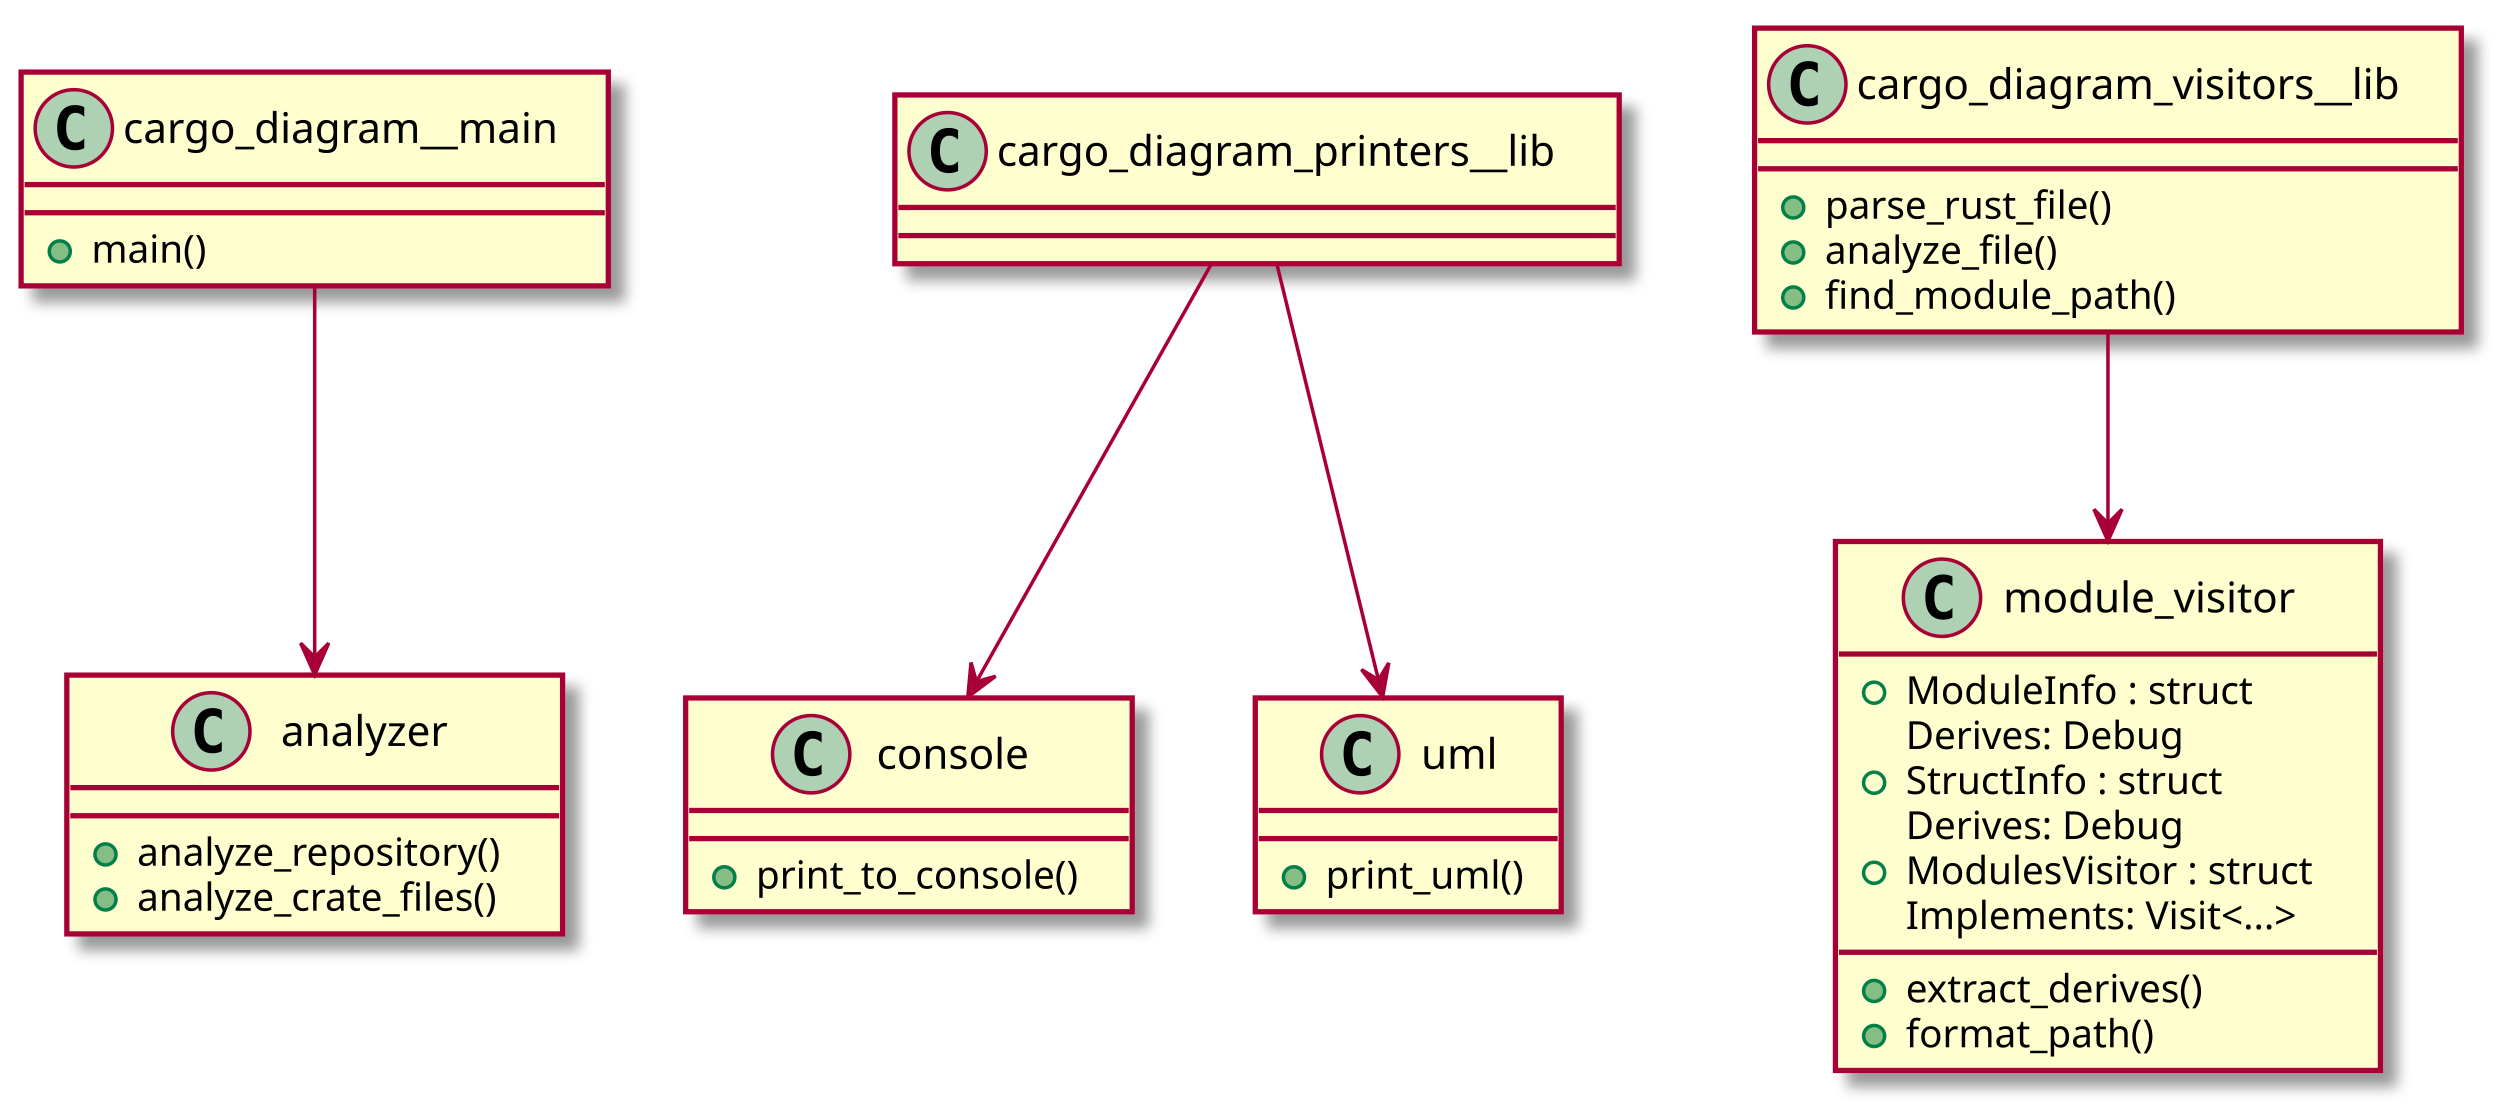
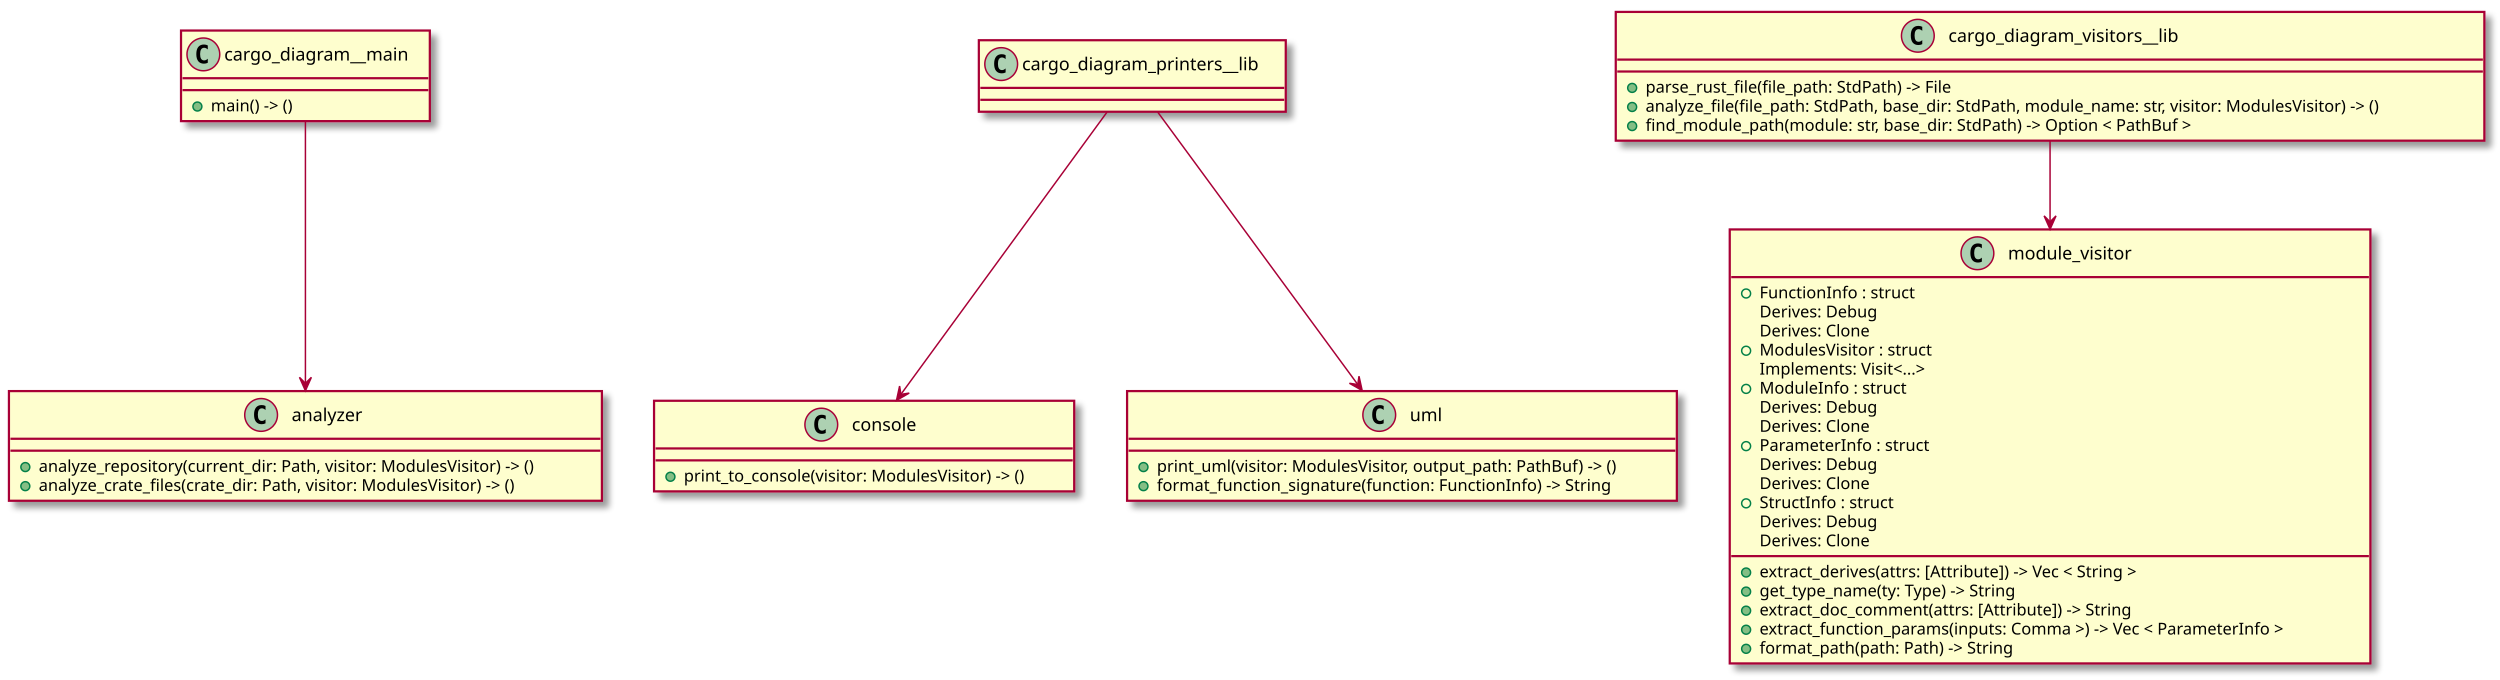
- <svg xmlns="http://www.w3.org/2000/svg" contentScriptType="application/ecmascript" contentStyleType="text/css" height="315px" preserveAspectRatio="none" style="width:711px;height:315px;" version="1.1" viewBox="0 0 711 315" width="711px" zoomAndPan="magnify">
+ <svg xmlns="http://www.w3.org/2000/svg" contentScriptType="application/ecmascript" contentStyleType="text/css" height="456px" preserveAspectRatio="none" style="width:1678px;height:456px;" version="1.1" viewBox="0 0 1678 456" width="1678px" zoomAndPan="magnify">
  <defs>
-     <filter height="300%" id="f1wf7dm6fhikli" width="300%" x="-1" y="-1">
+     <filter height="300%" id="ftfw8qbsualg8" width="300%" x="-1" y="-1">
      <feGaussianBlur result="blurOut" stdDeviation="2.0" />
      <feColorMatrix in="blurOut" result="blurOut2" type="matrix" values="0 0 0 0 0 0 0 0 0 0 0 0 0 0 0 0 0 0 .4 0" />
      <feOffset dx="4.0" dy="4.0" in="blurOut2" result="blurOut3" />
      <feBlend in="SourceGraphic" in2="blurOut3" mode="normal" />
    </filter>
  </defs>
  <g>
-     <rect fill="#FEFECE" filter="url(#f1wf7dm6fhikli)" height="73.609" id="analyzer" style="stroke: #A80036; stroke-width: 1.5;" width="141" x="19" y="192" />
-     <ellipse cx="60.1" cy="208" fill="#ADD1B2" rx="11" ry="11" style="stroke: #A80036; stroke-width: 1.0;" />
-     <path d="M63.069,213.641 Q62.491,213.938 61.85,214.078 Q61.209,214.234 60.506,214.234 Q58.006,214.234 56.678,212.594 Q55.366,210.938 55.366,207.812 Q55.366,204.688 56.678,203.031 Q58.006,201.375 60.506,201.375 Q61.209,201.375 61.85,201.531 Q62.506,201.688 63.069,201.984 L63.069,204.703 Q62.444,204.125 61.85,203.859 Q61.256,203.578 60.631,203.578 Q59.288,203.578 58.6,204.656 Q57.913,205.719 57.913,207.812 Q57.913,209.906 58.6,210.984 Q59.288,212.047 60.631,212.047 Q61.256,212.047 61.85,211.781 Q62.444,211.5 63.069,210.922 L63.069,213.641 Z " />
-     <text fill="#000000" font-family="sans-serif" font-size="12" lengthAdjust="spacingAndGlyphs" textLength="51" x="79.9" y="212.154">analyzer</text>
-     <line style="stroke: #A80036; stroke-width: 1.5;" x1="20" x2="159" y1="224" y2="224" />
-     <line style="stroke: #A80036; stroke-width: 1.5;" x1="20" x2="159" y1="232" y2="232" />
-     <ellipse cx="30" cy="243" fill="#84BE84" rx="3" ry="3" style="stroke: #038048; stroke-width: 1.0;" />
-     <text fill="#000000" font-family="sans-serif" font-size="11" lengthAdjust="spacingAndGlyphs" textLength="114" x="39" y="246.21">analyze_repository()</text>
-     <ellipse cx="30" cy="255.805" fill="#84BE84" rx="3" ry="3" style="stroke: #038048; stroke-width: 1.0;" />
-     <text fill="#000000" font-family="sans-serif" font-size="11" lengthAdjust="spacingAndGlyphs" textLength="115" x="39" y="259.015">analyze_crate_files()</text>
-     <rect fill="#FEFECE" filter="url(#f1wf7dm6fhikli)" height="60.805" id="console" style="stroke: #A80036; stroke-width: 1.5;" width="127" x="195" y="198.5" />
-     <ellipse cx="230.7" cy="214.5" fill="#ADD1B2" rx="11" ry="11" style="stroke: #A80036; stroke-width: 1.0;" />
-     <path d="M233.669,220.141 Q233.091,220.438 232.45,220.578 Q231.809,220.734 231.106,220.734 Q228.606,220.734 227.278,219.094 Q225.966,217.438 225.966,214.312 Q225.966,211.188 227.278,209.531 Q228.606,207.875 231.106,207.875 Q231.809,207.875 232.45,208.031 Q233.106,208.188 233.669,208.484 L233.669,211.203 Q233.044,210.625 232.45,210.359 Q231.856,210.078 231.231,210.078 Q229.887,210.078 229.2,211.156 Q228.512,212.219 228.512,214.312 Q228.512,216.406 229.2,217.484 Q229.887,218.547 231.231,218.547 Q231.856,218.547 232.45,218.281 Q233.044,218 233.669,217.422 L233.669,220.141 Z " />
-     <text fill="#000000" font-family="sans-serif" font-size="12" lengthAdjust="spacingAndGlyphs" textLength="49" x="249.3" y="218.654">console</text>
-     <line style="stroke: #A80036; stroke-width: 1.5;" x1="196" x2="321" y1="230.5" y2="230.5" />
-     <line style="stroke: #A80036; stroke-width: 1.5;" x1="196" x2="321" y1="238.5" y2="238.5" />
-     <ellipse cx="206" cy="249.5" fill="#84BE84" rx="3" ry="3" style="stroke: #038048; stroke-width: 1.0;" />
-     <text fill="#000000" font-family="sans-serif" font-size="11" lengthAdjust="spacingAndGlyphs" textLength="101" x="215" y="252.71">print_to_console()</text>
-     <rect fill="#FEFECE" filter="url(#f1wf7dm6fhikli)" height="86.414" id="cargo_diagram_visitors__lib" style="stroke: #A80036; stroke-width: 1.5;" width="201" x="499" y="8" />
-     <ellipse cx="514" cy="24" fill="#ADD1B2" rx="11" ry="11" style="stroke: #A80036; stroke-width: 1.0;" />
-     <path d="M516.969,29.641 Q516.391,29.938 515.75,30.078 Q515.109,30.234 514.406,30.234 Q511.906,30.234 510.578,28.594 Q509.266,26.938 509.266,23.812 Q509.266,20.688 510.578,19.031 Q511.906,17.375 514.406,17.375 Q515.109,17.375 515.75,17.531 Q516.406,17.688 516.969,17.984 L516.969,20.703 Q516.344,20.125 515.75,19.859 Q515.156,19.578 514.531,19.578 Q513.188,19.578 512.5,20.656 Q511.812,21.719 511.812,23.812 Q511.812,25.906 512.5,26.984 Q513.188,28.047 514.531,28.047 Q515.156,28.047 515.75,27.781 Q516.344,27.5 516.969,26.922 L516.969,29.641 Z " />
-     <text fill="#000000" font-family="sans-serif" font-size="12" lengthAdjust="spacingAndGlyphs" textLength="169" x="528" y="28.154">cargo_diagram_visitors__lib</text>
-     <line style="stroke: #A80036; stroke-width: 1.5;" x1="500" x2="699" y1="40" y2="40" />
-     <line style="stroke: #A80036; stroke-width: 1.5;" x1="500" x2="699" y1="48" y2="48" />
-     <ellipse cx="510" cy="59" fill="#84BE84" rx="3" ry="3" style="stroke: #038048; stroke-width: 1.0;" />
-     <text fill="#000000" font-family="sans-serif" font-size="11" lengthAdjust="spacingAndGlyphs" textLength="93" x="519" y="62.21">parse_rust_file()</text>
-     <ellipse cx="510" cy="71.805" fill="#84BE84" rx="3" ry="3" style="stroke: #038048; stroke-width: 1.0;" />
-     <text fill="#000000" font-family="sans-serif" font-size="11" lengthAdjust="spacingAndGlyphs" textLength="73" x="519" y="75.015">analyze_file()</text>
-     <ellipse cx="510" cy="84.609" fill="#84BE84" rx="3" ry="3" style="stroke: #038048; stroke-width: 1.0;" />
-     <text fill="#000000" font-family="sans-serif" font-size="11" lengthAdjust="spacingAndGlyphs" textLength="108" x="519" y="87.82">find_module_path()</text>
-     <rect fill="#FEFECE" filter="url(#f1wf7dm6fhikli)" height="150.438" id="module_visitor" style="stroke: #A80036; stroke-width: 1.5;" width="155" x="522" y="154" />
-     <ellipse cx="552.3" cy="170" fill="#ADD1B2" rx="11" ry="11" style="stroke: #A80036; stroke-width: 1.0;" />
-     <path d="M555.269,175.641 Q554.691,175.938 554.05,176.078 Q553.409,176.234 552.706,176.234 Q550.206,176.234 548.878,174.594 Q547.566,172.938 547.566,169.812 Q547.566,166.688 548.878,165.031 Q550.206,163.375 552.706,163.375 Q553.409,163.375 554.05,163.531 Q554.706,163.688 555.269,163.984 L555.269,166.703 Q554.644,166.125 554.05,165.859 Q553.456,165.578 552.831,165.578 Q551.487,165.578 550.8,166.656 Q550.112,167.719 550.112,169.812 Q550.112,171.906 550.8,172.984 Q551.487,174.047 552.831,174.047 Q553.456,174.047 554.05,173.781 Q554.644,173.5 555.269,172.922 L555.269,175.641 Z " />
-     <text fill="#000000" font-family="sans-serif" font-size="12" lengthAdjust="spacingAndGlyphs" textLength="89" x="569.7" y="174.154">module_visitor</text>
-     <line style="stroke: #A80036; stroke-width: 1.5;" x1="523" x2="676" y1="186" y2="186" />
-     <ellipse cx="533" cy="197" fill="none" rx="3" ry="3" style="stroke: #038048; stroke-width: 1.0;" />
-     <text fill="#000000" font-family="sans-serif" font-size="11" lengthAdjust="spacingAndGlyphs" textLength="106" x="542" y="200.21">ModuleInfo : struct</text>
-     <text fill="#000000" font-family="sans-serif" font-size="11" lengthAdjust="spacingAndGlyphs" textLength="87" x="542" y="213.015">Derives: Debug</text>
-     <ellipse cx="533" cy="222.609" fill="none" rx="3" ry="3" style="stroke: #038048; stroke-width: 1.0;" />
-     <text fill="#000000" font-family="sans-serif" font-size="11" lengthAdjust="spacingAndGlyphs" textLength="100" x="542" y="225.82">StructInfo : struct</text>
-     <text fill="#000000" font-family="sans-serif" font-size="11" lengthAdjust="spacingAndGlyphs" textLength="87" x="542" y="238.625">Derives: Debug</text>
-     <ellipse cx="533" cy="248.219" fill="none" rx="3" ry="3" style="stroke: #038048; stroke-width: 1.0;" />
-     <text fill="#000000" font-family="sans-serif" font-size="11" lengthAdjust="spacingAndGlyphs" textLength="128" x="542" y="251.429">ModulesVisitor : struct</text>
-     <text fill="#000000" font-family="sans-serif" font-size="11" lengthAdjust="spacingAndGlyphs" textLength="129" x="542" y="264.234">Implements: Visit&lt;...&gt;</text>
-     <line style="stroke: #A80036; stroke-width: 1.5;" x1="523" x2="676" y1="270.828" y2="270.828" />
-     <ellipse cx="533" cy="281.828" fill="#84BE84" rx="3" ry="3" style="stroke: #038048; stroke-width: 1.0;" />
-     <text fill="#000000" font-family="sans-serif" font-size="11" lengthAdjust="spacingAndGlyphs" textLength="95" x="542" y="285.039">extract_derives()</text>
-     <ellipse cx="533" cy="294.633" fill="#84BE84" rx="3" ry="3" style="stroke: #038048; stroke-width: 1.0;" />
-     <text fill="#000000" font-family="sans-serif" font-size="11" lengthAdjust="spacingAndGlyphs" textLength="77" x="542" y="297.843">format_path()</text>
-     <rect fill="#FEFECE" filter="url(#f1wf7dm6fhikli)" height="48" id="cargo_diagram_printers__lib" style="stroke: #A80036; stroke-width: 1.5;" width="206" x="254.5" y="27" />
-     <ellipse cx="269.5" cy="43" fill="#ADD1B2" rx="11" ry="11" style="stroke: #A80036; stroke-width: 1.0;" />
-     <path d="M272.469,48.641 Q271.891,48.938 271.25,49.078 Q270.609,49.234 269.906,49.234 Q267.406,49.234 266.078,47.594 Q264.766,45.938 264.766,42.812 Q264.766,39.688 266.078,38.031 Q267.406,36.375 269.906,36.375 Q270.609,36.375 271.25,36.531 Q271.906,36.688 272.469,36.984 L272.469,39.703 Q271.844,39.125 271.25,38.859 Q270.656,38.578 270.031,38.578 Q268.688,38.578 268,39.656 Q267.312,40.719 267.312,42.812 Q267.312,44.906 268,45.984 Q268.688,47.047 270.031,47.047 Q270.656,47.047 271.25,46.781 Q271.844,46.5 272.469,45.922 L272.469,48.641 Z " />
-     <text fill="#000000" font-family="sans-serif" font-size="12" lengthAdjust="spacingAndGlyphs" textLength="174" x="283.5" y="47.154">cargo_diagram_printers__lib</text>
-     <line style="stroke: #A80036; stroke-width: 1.5;" x1="255.5" x2="459.5" y1="59" y2="59" />
-     <line style="stroke: #A80036; stroke-width: 1.5;" x1="255.5" x2="459.5" y1="67" y2="67" />
-     <rect fill="#FEFECE" filter="url(#f1wf7dm6fhikli)" height="60.805" id="uml" style="stroke: #A80036; stroke-width: 1.5;" width="87" x="357" y="198.5" />
-     <ellipse cx="386.85" cy="214.5" fill="#ADD1B2" rx="11" ry="11" style="stroke: #A80036; stroke-width: 1.0;" />
-     <path d="M389.819,220.141 Q389.241,220.438 388.6,220.578 Q387.959,220.734 387.256,220.734 Q384.756,220.734 383.428,219.094 Q382.116,217.438 382.116,214.312 Q382.116,211.188 383.428,209.531 Q384.756,207.875 387.256,207.875 Q387.959,207.875 388.6,208.031 Q389.256,208.188 389.819,208.484 L389.819,211.203 Q389.194,210.625 388.6,210.359 Q388.006,210.078 387.381,210.078 Q386.038,210.078 385.35,211.156 Q384.663,212.219 384.663,214.312 Q384.663,216.406 385.35,217.484 Q386.038,218.547 387.381,218.547 Q388.006,218.547 388.6,218.281 Q389.194,218 389.819,217.422 L389.819,220.141 Z " />
-     <text fill="#000000" font-family="sans-serif" font-size="12" lengthAdjust="spacingAndGlyphs" textLength="22" x="404.15" y="218.654">uml</text>
-     <line style="stroke: #A80036; stroke-width: 1.5;" x1="358" x2="443" y1="230.5" y2="230.5" />
-     <line style="stroke: #A80036; stroke-width: 1.5;" x1="358" x2="443" y1="238.5" y2="238.5" />
-     <ellipse cx="368" cy="249.5" fill="#84BE84" rx="3" ry="3" style="stroke: #038048; stroke-width: 1.0;" />
-     <text fill="#000000" font-family="sans-serif" font-size="11" lengthAdjust="spacingAndGlyphs" textLength="61" x="377" y="252.71">print_uml()</text>
-     <rect fill="#FEFECE" filter="url(#f1wf7dm6fhikli)" height="60.805" id="cargo_diagram__main" style="stroke: #A80036; stroke-width: 1.5;" width="167" x="6" y="20.5" />
-     <ellipse cx="21" cy="36.5" fill="#ADD1B2" rx="11" ry="11" style="stroke: #A80036; stroke-width: 1.0;" />
-     <path d="M23.969,42.141 Q23.391,42.438 22.75,42.578 Q22.109,42.734 21.406,42.734 Q18.906,42.734 17.578,41.094 Q16.266,39.438 16.266,36.312 Q16.266,33.188 17.578,31.531 Q18.906,29.875 21.406,29.875 Q22.109,29.875 22.75,30.031 Q23.406,30.188 23.969,30.484 L23.969,33.203 Q23.344,32.625 22.75,32.359 Q22.156,32.078 21.531,32.078 Q20.188,32.078 19.5,33.156 Q18.812,34.219 18.812,36.312 Q18.812,38.406 19.5,39.484 Q20.188,40.547 21.531,40.547 Q22.156,40.547 22.75,40.281 Q23.344,40 23.969,39.422 L23.969,42.141 Z " />
-     <text fill="#000000" font-family="sans-serif" font-size="12" lengthAdjust="spacingAndGlyphs" textLength="135" x="35" y="40.654">cargo_diagram__main</text>
-     <line style="stroke: #A80036; stroke-width: 1.5;" x1="7" x2="172" y1="52.5" y2="52.5" />
-     <line style="stroke: #A80036; stroke-width: 1.5;" x1="7" x2="172" y1="60.5" y2="60.5" />
-     <ellipse cx="17" cy="71.5" fill="#84BE84" rx="3" ry="3" style="stroke: #038048; stroke-width: 1.0;" />
-     <text fill="#000000" font-family="sans-serif" font-size="11" lengthAdjust="spacingAndGlyphs" textLength="36" x="26" y="74.71">main()</text>
-     <path d="M599.5,94.16 C599.5,110.52 599.5,129.81 599.5,148.58 " fill="none" id="cargo_diagram_visitors__lib-&gt;module_visitor" style="stroke: #A80036; stroke-width: 1.0;" />
-     <polygon fill="#A80036" points="599.5,153.85,603.5,144.85,599.5,148.85,595.5,144.85,599.5,153.85" style="stroke: #A80036; stroke-width: 1.0;" />
-     <path d="M344.56,75.01 C327.55,105.24 297.54,158.59 277.84,193.62 " fill="none" id="cargo_diagram_printers__lib-&gt;console" style="stroke: #A80036; stroke-width: 1.0;" />
-     <polygon fill="#A80036" points="275.25,198.22,283.14,192.326,277.695,193.859,276.162,188.413,275.25,198.22" style="stroke: #A80036; stroke-width: 1.0;" />
-     <path d="M363.12,75.01 C370.48,105.12 383.43,158.15 391.99,193.19 " fill="none" id="cargo_diagram_printers__lib-&gt;uml" style="stroke: #A80036; stroke-width: 1.0;" />
-     <polygon fill="#A80036" points="393.22,198.22,394.971,188.528,392.034,193.363,387.2,190.425,393.22,198.22" style="stroke: #A80036; stroke-width: 1.0;" />
-     <path d="M89.5,81.86 C89.5,110.71 89.5,154.67 89.5,186.84 " fill="none" id="cargo_diagram__main-&gt;analyzer" style="stroke: #A80036; stroke-width: 1.0;" />
-     <polygon fill="#A80036" points="89.5,191.9,93.5,182.9,89.5,186.9,85.5,182.9,89.5,191.9" style="stroke: #A80036; stroke-width: 1.0;" />
+     <rect fill="#FEFECE" filter="url(#ftfw8qbsualg8)" height="73.609" id="analyzer" style="stroke: #A80036; stroke-width: 1.5;" width="398" x="6" y="262.5" />
+     <ellipse cx="175.25" cy="278.5" fill="#ADD1B2" rx="11" ry="11" style="stroke: #A80036; stroke-width: 1.0;" />
+     <path d="M178.219,284.141 Q177.641,284.438 177,284.578 Q176.359,284.734 175.656,284.734 Q173.156,284.734 171.828,283.094 Q170.516,281.438 170.516,278.312 Q170.516,275.188 171.828,273.531 Q173.156,271.875 175.656,271.875 Q176.359,271.875 177,272.031 Q177.656,272.188 178.219,272.484 L178.219,275.203 Q177.594,274.625 177,274.359 Q176.406,274.078 175.781,274.078 Q174.438,274.078 173.75,275.156 Q173.062,276.219 173.062,278.312 Q173.062,280.406 173.75,281.484 Q174.438,282.547 175.781,282.547 Q176.406,282.547 177,282.281 Q177.594,282 178.219,281.422 L178.219,284.141 Z " />
+     <text fill="#000000" font-family="sans-serif" font-size="12" lengthAdjust="spacingAndGlyphs" textLength="51" x="195.75" y="282.654">analyzer</text>
+     <line style="stroke: #A80036; stroke-width: 1.5;" x1="7" x2="403" y1="294.5" y2="294.5" />
+     <line style="stroke: #A80036; stroke-width: 1.5;" x1="7" x2="403" y1="302.5" y2="302.5" />
+     <ellipse cx="17" cy="313.5" fill="#84BE84" rx="3" ry="3" style="stroke: #038048; stroke-width: 1.0;" />
+     <text fill="#000000" font-family="sans-serif" font-size="11" lengthAdjust="spacingAndGlyphs" textLength="372" x="26" y="316.71">analyze_repository(current_dir: Path, visitor: ModulesVisitor) -&gt; ()</text>
+     <ellipse cx="17" cy="326.305" fill="#84BE84" rx="3" ry="3" style="stroke: #038048; stroke-width: 1.0;" />
+     <text fill="#000000" font-family="sans-serif" font-size="11" lengthAdjust="spacingAndGlyphs" textLength="361" x="26" y="329.515">analyze_crate_files(crate_dir: Path, visitor: ModulesVisitor) -&gt; ()</text>
+     <rect fill="#FEFECE" filter="url(#ftfw8qbsualg8)" height="60.805" id="cargo_diagram__main" style="stroke: #A80036; stroke-width: 1.5;" width="167" x="121.5" y="20.5" />
+     <ellipse cx="136.5" cy="36.5" fill="#ADD1B2" rx="11" ry="11" style="stroke: #A80036; stroke-width: 1.0;" />
+     <path d="M139.469,42.141 Q138.891,42.438 138.25,42.578 Q137.609,42.734 136.906,42.734 Q134.406,42.734 133.078,41.094 Q131.766,39.438 131.766,36.312 Q131.766,33.188 133.078,31.531 Q134.406,29.875 136.906,29.875 Q137.609,29.875 138.25,30.031 Q138.906,30.188 139.469,30.484 L139.469,33.203 Q138.844,32.625 138.25,32.359 Q137.656,32.078 137.031,32.078 Q135.688,32.078 135,33.156 Q134.312,34.219 134.312,36.312 Q134.312,38.406 135,39.484 Q135.688,40.547 137.031,40.547 Q137.656,40.547 138.25,40.281 Q138.844,40 139.469,39.422 L139.469,42.141 Z " />
+     <text fill="#000000" font-family="sans-serif" font-size="12" lengthAdjust="spacingAndGlyphs" textLength="135" x="150.5" y="40.654">cargo_diagram__main</text>
+     <line style="stroke: #A80036; stroke-width: 1.5;" x1="122.5" x2="287.5" y1="52.5" y2="52.5" />
+     <line style="stroke: #A80036; stroke-width: 1.5;" x1="122.5" x2="287.5" y1="60.5" y2="60.5" />
+     <ellipse cx="132.5" cy="71.5" fill="#84BE84" rx="3" ry="3" style="stroke: #038048; stroke-width: 1.0;" />
+     <text fill="#000000" font-family="sans-serif" font-size="11" lengthAdjust="spacingAndGlyphs" textLength="65" x="141.5" y="74.71">main() -&gt; ()</text>
+     <rect fill="#FEFECE" filter="url(#ftfw8qbsualg8)" height="48" id="cargo_diagram_printers__lib" style="stroke: #A80036; stroke-width: 1.5;" width="206" x="657" y="27" />
+     <ellipse cx="672" cy="43" fill="#ADD1B2" rx="11" ry="11" style="stroke: #A80036; stroke-width: 1.0;" />
+     <path d="M674.969,48.641 Q674.391,48.938 673.75,49.078 Q673.109,49.234 672.406,49.234 Q669.906,49.234 668.578,47.594 Q667.266,45.938 667.266,42.812 Q667.266,39.688 668.578,38.031 Q669.906,36.375 672.406,36.375 Q673.109,36.375 673.75,36.531 Q674.406,36.688 674.969,36.984 L674.969,39.703 Q674.344,39.125 673.75,38.859 Q673.156,38.578 672.531,38.578 Q671.188,38.578 670.5,39.656 Q669.812,40.719 669.812,42.812 Q669.812,44.906 670.5,45.984 Q671.188,47.047 672.531,47.047 Q673.156,47.047 673.75,46.781 Q674.344,46.5 674.969,45.922 L674.969,48.641 Z " />
+     <text fill="#000000" font-family="sans-serif" font-size="12" lengthAdjust="spacingAndGlyphs" textLength="174" x="686" y="47.154">cargo_diagram_printers__lib</text>
+     <line style="stroke: #A80036; stroke-width: 1.5;" x1="658" x2="862" y1="59" y2="59" />
+     <line style="stroke: #A80036; stroke-width: 1.5;" x1="658" x2="862" y1="67" y2="67" />
+     <rect fill="#FEFECE" filter="url(#ftfw8qbsualg8)" height="60.805" id="console" style="stroke: #A80036; stroke-width: 1.5;" width="282" x="439" y="269" />
+     <ellipse cx="551.25" cy="285" fill="#ADD1B2" rx="11" ry="11" style="stroke: #A80036; stroke-width: 1.0;" />
+     <path d="M554.219,290.641 Q553.641,290.938 553,291.078 Q552.359,291.234 551.656,291.234 Q549.156,291.234 547.828,289.594 Q546.516,287.938 546.516,284.812 Q546.516,281.688 547.828,280.031 Q549.156,278.375 551.656,278.375 Q552.359,278.375 553,278.531 Q553.656,278.688 554.219,278.984 L554.219,281.703 Q553.594,281.125 553,280.859 Q552.406,280.578 551.781,280.578 Q550.438,280.578 549.75,281.656 Q549.062,282.719 549.062,284.812 Q549.062,286.906 549.75,287.984 Q550.438,289.047 551.781,289.047 Q552.406,289.047 553,288.781 Q553.594,288.5 554.219,287.922 L554.219,290.641 Z " />
+     <text fill="#000000" font-family="sans-serif" font-size="12" lengthAdjust="spacingAndGlyphs" textLength="49" x="571.75" y="289.154">console</text>
+     <line style="stroke: #A80036; stroke-width: 1.5;" x1="440" x2="720" y1="301" y2="301" />
+     <line style="stroke: #A80036; stroke-width: 1.5;" x1="440" x2="720" y1="309" y2="309" />
+     <ellipse cx="450" cy="320" fill="#84BE84" rx="3" ry="3" style="stroke: #038048; stroke-width: 1.0;" />
+     <text fill="#000000" font-family="sans-serif" font-size="11" lengthAdjust="spacingAndGlyphs" textLength="256" x="459" y="323.21">print_to_console(visitor: ModulesVisitor) -&gt; ()</text>
+     <rect fill="#FEFECE" filter="url(#ftfw8qbsualg8)" height="73.609" id="uml" style="stroke: #A80036; stroke-width: 1.5;" width="369" x="756.5" y="262.5" />
+     <ellipse cx="925.75" cy="278.5" fill="#ADD1B2" rx="11" ry="11" style="stroke: #A80036; stroke-width: 1.0;" />
+     <path d="M928.719,284.141 Q928.141,284.438 927.5,284.578 Q926.859,284.734 926.156,284.734 Q923.656,284.734 922.328,283.094 Q921.016,281.438 921.016,278.312 Q921.016,275.188 922.328,273.531 Q923.656,271.875 926.156,271.875 Q926.859,271.875 927.5,272.031 Q928.156,272.188 928.719,272.484 L928.719,275.203 Q928.094,274.625 927.5,274.359 Q926.906,274.078 926.281,274.078 Q924.938,274.078 924.25,275.156 Q923.562,276.219 923.562,278.312 Q923.562,280.406 924.25,281.484 Q924.938,282.547 926.281,282.547 Q926.906,282.547 927.5,282.281 Q928.094,282 928.719,281.422 L928.719,284.141 Z " />
+     <text fill="#000000" font-family="sans-serif" font-size="12" lengthAdjust="spacingAndGlyphs" textLength="22" x="946.25" y="282.654">uml</text>
+     <line style="stroke: #A80036; stroke-width: 1.5;" x1="757.5" x2="1124.5" y1="294.5" y2="294.5" />
+     <line style="stroke: #A80036; stroke-width: 1.5;" x1="757.5" x2="1124.5" y1="302.5" y2="302.5" />
+     <ellipse cx="767.5" cy="313.5" fill="#84BE84" rx="3" ry="3" style="stroke: #038048; stroke-width: 1.0;" />
+     <text fill="#000000" font-family="sans-serif" font-size="11" lengthAdjust="spacingAndGlyphs" textLength="343" x="776.5" y="316.71">print_uml(visitor: ModulesVisitor, output_path: PathBuf) -&gt; ()</text>
+     <ellipse cx="767.5" cy="326.305" fill="#84BE84" rx="3" ry="3" style="stroke: #038048; stroke-width: 1.0;" />
+     <text fill="#000000" font-family="sans-serif" font-size="11" lengthAdjust="spacingAndGlyphs" textLength="333" x="776.5" y="329.515">format_function_signature(function: FunctionInfo) -&gt; String</text>
+     <rect fill="#FEFECE" filter="url(#ftfw8qbsualg8)" height="291.289" id="module_visitor" style="stroke: #A80036; stroke-width: 1.5;" width="430" x="1161" y="154" />
+     <ellipse cx="1327.25" cy="170" fill="#ADD1B2" rx="11" ry="11" style="stroke: #A80036; stroke-width: 1.0;" />
+     <path d="M1330.219,175.641 Q1329.641,175.938 1329,176.078 Q1328.359,176.234 1327.656,176.234 Q1325.156,176.234 1323.828,174.594 Q1322.516,172.938 1322.516,169.812 Q1322.516,166.688 1323.828,165.031 Q1325.156,163.375 1327.656,163.375 Q1328.359,163.375 1329,163.531 Q1329.656,163.688 1330.219,163.984 L1330.219,166.703 Q1329.594,166.125 1329,165.859 Q1328.406,165.578 1327.781,165.578 Q1326.438,165.578 1325.75,166.656 Q1325.062,167.719 1325.062,169.812 Q1325.062,171.906 1325.75,172.984 Q1326.438,174.047 1327.781,174.047 Q1328.406,174.047 1329,173.781 Q1329.594,173.5 1330.219,172.922 L1330.219,175.641 Z " />
+     <text fill="#000000" font-family="sans-serif" font-size="12" lengthAdjust="spacingAndGlyphs" textLength="89" x="1347.75" y="174.154">module_visitor</text>
+     <line style="stroke: #A80036; stroke-width: 1.5;" x1="1162" x2="1590" y1="186" y2="186" />
+     <ellipse cx="1172" cy="197" fill="none" rx="3" ry="3" style="stroke: #038048; stroke-width: 1.0;" />
+     <text fill="#000000" font-family="sans-serif" font-size="11" lengthAdjust="spacingAndGlyphs" textLength="113" x="1181" y="200.21">FunctionInfo : struct</text>
+     <text fill="#000000" font-family="sans-serif" font-size="11" lengthAdjust="spacingAndGlyphs" textLength="87" x="1181" y="213.015">Derives: Debug</text>
+     <text fill="#000000" font-family="sans-serif" font-size="11" lengthAdjust="spacingAndGlyphs" textLength="83" x="1181" y="225.82">Derives: Clone</text>
+     <ellipse cx="1172" cy="235.414" fill="none" rx="3" ry="3" style="stroke: #038048; stroke-width: 1.0;" />
+     <text fill="#000000" font-family="sans-serif" font-size="11" lengthAdjust="spacingAndGlyphs" textLength="128" x="1181" y="238.625">ModulesVisitor : struct</text>
+     <text fill="#000000" font-family="sans-serif" font-size="11" lengthAdjust="spacingAndGlyphs" textLength="129" x="1181" y="251.429">Implements: Visit&lt;...&gt;</text>
+     <ellipse cx="1172" cy="261.023" fill="none" rx="3" ry="3" style="stroke: #038048; stroke-width: 1.0;" />
+     <text fill="#000000" font-family="sans-serif" font-size="11" lengthAdjust="spacingAndGlyphs" textLength="106" x="1181" y="264.234">ModuleInfo : struct</text>
+     <text fill="#000000" font-family="sans-serif" font-size="11" lengthAdjust="spacingAndGlyphs" textLength="87" x="1181" y="277.039">Derives: Debug</text>
+     <text fill="#000000" font-family="sans-serif" font-size="11" lengthAdjust="spacingAndGlyphs" textLength="83" x="1181" y="289.843">Derives: Clone</text>
+     <ellipse cx="1172" cy="299.438" fill="none" rx="3" ry="3" style="stroke: #038048; stroke-width: 1.0;" />
+     <text fill="#000000" font-family="sans-serif" font-size="11" lengthAdjust="spacingAndGlyphs" textLength="126" x="1181" y="302.648">ParameterInfo : struct</text>
+     <text fill="#000000" font-family="sans-serif" font-size="11" lengthAdjust="spacingAndGlyphs" textLength="87" x="1181" y="315.453">Derives: Debug</text>
+     <text fill="#000000" font-family="sans-serif" font-size="11" lengthAdjust="spacingAndGlyphs" textLength="83" x="1181" y="328.257">Derives: Clone</text>
+     <ellipse cx="1172" cy="337.852" fill="none" rx="3" ry="3" style="stroke: #038048; stroke-width: 1.0;" />
+     <text fill="#000000" font-family="sans-serif" font-size="11" lengthAdjust="spacingAndGlyphs" textLength="100" x="1181" y="341.062">StructInfo : struct</text>
+     <text fill="#000000" font-family="sans-serif" font-size="11" lengthAdjust="spacingAndGlyphs" textLength="87" x="1181" y="353.867">Derives: Debug</text>
+     <text fill="#000000" font-family="sans-serif" font-size="11" lengthAdjust="spacingAndGlyphs" textLength="83" x="1181" y="366.671">Derives: Clone</text>
+     <line style="stroke: #A80036; stroke-width: 1.5;" x1="1162" x2="1590" y1="373.266" y2="373.266" />
+     <ellipse cx="1172" cy="384.266" fill="#84BE84" rx="3" ry="3" style="stroke: #038048; stroke-width: 1.0;" />
+     <text fill="#000000" font-family="sans-serif" font-size="11" lengthAdjust="spacingAndGlyphs" textLength="291" x="1181" y="387.476">extract_derives(attrs: [Attribute]) -&gt; Vec &lt; String &gt;</text>
+     <ellipse cx="1172" cy="397.07" fill="#84BE84" rx="3" ry="3" style="stroke: #038048; stroke-width: 1.0;" />
+     <text fill="#000000" font-family="sans-serif" font-size="11" lengthAdjust="spacingAndGlyphs" textLength="194" x="1181" y="400.281">get_type_name(ty: Type) -&gt; String</text>
+     <ellipse cx="1172" cy="409.875" fill="#84BE84" rx="3" ry="3" style="stroke: #038048; stroke-width: 1.0;" />
+     <text fill="#000000" font-family="sans-serif" font-size="11" lengthAdjust="spacingAndGlyphs" textLength="278" x="1181" y="413.085">extract_doc_comment(attrs: [Attribute]) -&gt; String</text>
+     <ellipse cx="1172" cy="422.68" fill="#84BE84" rx="3" ry="3" style="stroke: #038048; stroke-width: 1.0;" />
+     <text fill="#000000" font-family="sans-serif" font-size="11" lengthAdjust="spacingAndGlyphs" textLength="404" x="1181" y="425.89">extract_function_params(inputs:  Comma &gt;) -&gt; Vec &lt; ParameterInfo &gt;</text>
+     <ellipse cx="1172" cy="435.484" fill="#84BE84" rx="3" ry="3" style="stroke: #038048; stroke-width: 1.0;" />
+     <text fill="#000000" font-family="sans-serif" font-size="11" lengthAdjust="spacingAndGlyphs" textLength="194" x="1181" y="438.695">format_path(path:  Path) -&gt; String</text>
+     <rect fill="#FEFECE" filter="url(#ftfw8qbsualg8)" height="86.414" id="cargo_diagram_visitors__lib" style="stroke: #A80036; stroke-width: 1.5;" width="583" x="1084.5" y="8" />
+     <ellipse cx="1287.25" cy="24" fill="#ADD1B2" rx="11" ry="11" style="stroke: #A80036; stroke-width: 1.0;" />
+     <path d="M1290.219,29.641 Q1289.641,29.938 1289,30.078 Q1288.359,30.234 1287.656,30.234 Q1285.156,30.234 1283.828,28.594 Q1282.516,26.938 1282.516,23.812 Q1282.516,20.688 1283.828,19.031 Q1285.156,17.375 1287.656,17.375 Q1288.359,17.375 1289,17.531 Q1289.656,17.688 1290.219,17.984 L1290.219,20.703 Q1289.594,20.125 1289,19.859 Q1288.406,19.578 1287.781,19.578 Q1286.438,19.578 1285.75,20.656 Q1285.062,21.719 1285.062,23.812 Q1285.062,25.906 1285.75,26.984 Q1286.438,28.047 1287.781,28.047 Q1288.406,28.047 1289,27.781 Q1289.594,27.5 1290.219,26.922 L1290.219,29.641 Z " />
+     <text fill="#000000" font-family="sans-serif" font-size="12" lengthAdjust="spacingAndGlyphs" textLength="169" x="1307.75" y="28.154">cargo_diagram_visitors__lib</text>
+     <line style="stroke: #A80036; stroke-width: 1.5;" x1="1085.5" x2="1666.5" y1="40" y2="40" />
+     <line style="stroke: #A80036; stroke-width: 1.5;" x1="1085.5" x2="1666.5" y1="48" y2="48" />
+     <ellipse cx="1095.5" cy="59" fill="#84BE84" rx="3" ry="3" style="stroke: #038048; stroke-width: 1.0;" />
+     <text fill="#000000" font-family="sans-serif" font-size="11" lengthAdjust="spacingAndGlyphs" textLength="237" x="1104.5" y="62.21">parse_rust_file(file_path: StdPath) -&gt;  File</text>
+     <ellipse cx="1095.5" cy="71.805" fill="#84BE84" rx="3" ry="3" style="stroke: #038048; stroke-width: 1.0;" />
+     <text fill="#000000" font-family="sans-serif" font-size="11" lengthAdjust="spacingAndGlyphs" textLength="557" x="1104.5" y="75.015">analyze_file(file_path: StdPath, base_dir: StdPath, module_name: str, visitor: ModulesVisitor) -&gt; ()</text>
+     <ellipse cx="1095.5" cy="84.609" fill="#84BE84" rx="3" ry="3" style="stroke: #038048; stroke-width: 1.0;" />
+     <text fill="#000000" font-family="sans-serif" font-size="11" lengthAdjust="spacingAndGlyphs" textLength="415" x="1104.5" y="87.82">find_module_path(module: str, base_dir: StdPath) -&gt; Option &lt; PathBuf &gt;</text>
+     <path d="M205,81.73 C205,125.47 205,207.32 205,256.97 " fill="none" id="cargo_diagram__main-&gt;analyzer" style="stroke: #A80036; stroke-width: 1.0;" />
+     <polygon fill="#A80036" points="205,262.26,209,253.26,205,257.26,201,253.26,205,262.26" style="stroke: #A80036; stroke-width: 1.0;" />
+     <path d="M743.07,75.19 C711.14,118.9 641.95,213.67 604.78,264.56 " fill="none" id="cargo_diagram_printers__lib-&gt;console" style="stroke: #A80036; stroke-width: 1.0;" />
+     <polygon fill="#A80036" points="601.73,268.74,610.272,263.837,604.682,264.704,603.815,259.114,601.73,268.74" style="stroke: #A80036; stroke-width: 1.0;" />
+     <path d="M777.03,75.19 C807.76,117.04 872.84,205.67 911.12,257.81 " fill="none" id="cargo_diagram_printers__lib-&gt;uml" style="stroke: #A80036; stroke-width: 1.0;" />
+     <polygon fill="#A80036" points="914.29,262.12,912.167,252.503,911.322,258.096,905.729,257.251,914.29,262.12" style="stroke: #A80036; stroke-width: 1.0;" />
+     <path d="M1376,94.09 C1376,109.88 1376,128.85 1376,148.8 " fill="none" id="cargo_diagram_visitors__lib-&gt;module_visitor" style="stroke: #A80036; stroke-width: 1.0;" />
+     <polygon fill="#A80036" points="1376,153.89,1380,144.89,1376,148.89,1372,144.89,1376,153.89" style="stroke: #A80036; stroke-width: 1.0;" />
  </g>
</svg>
